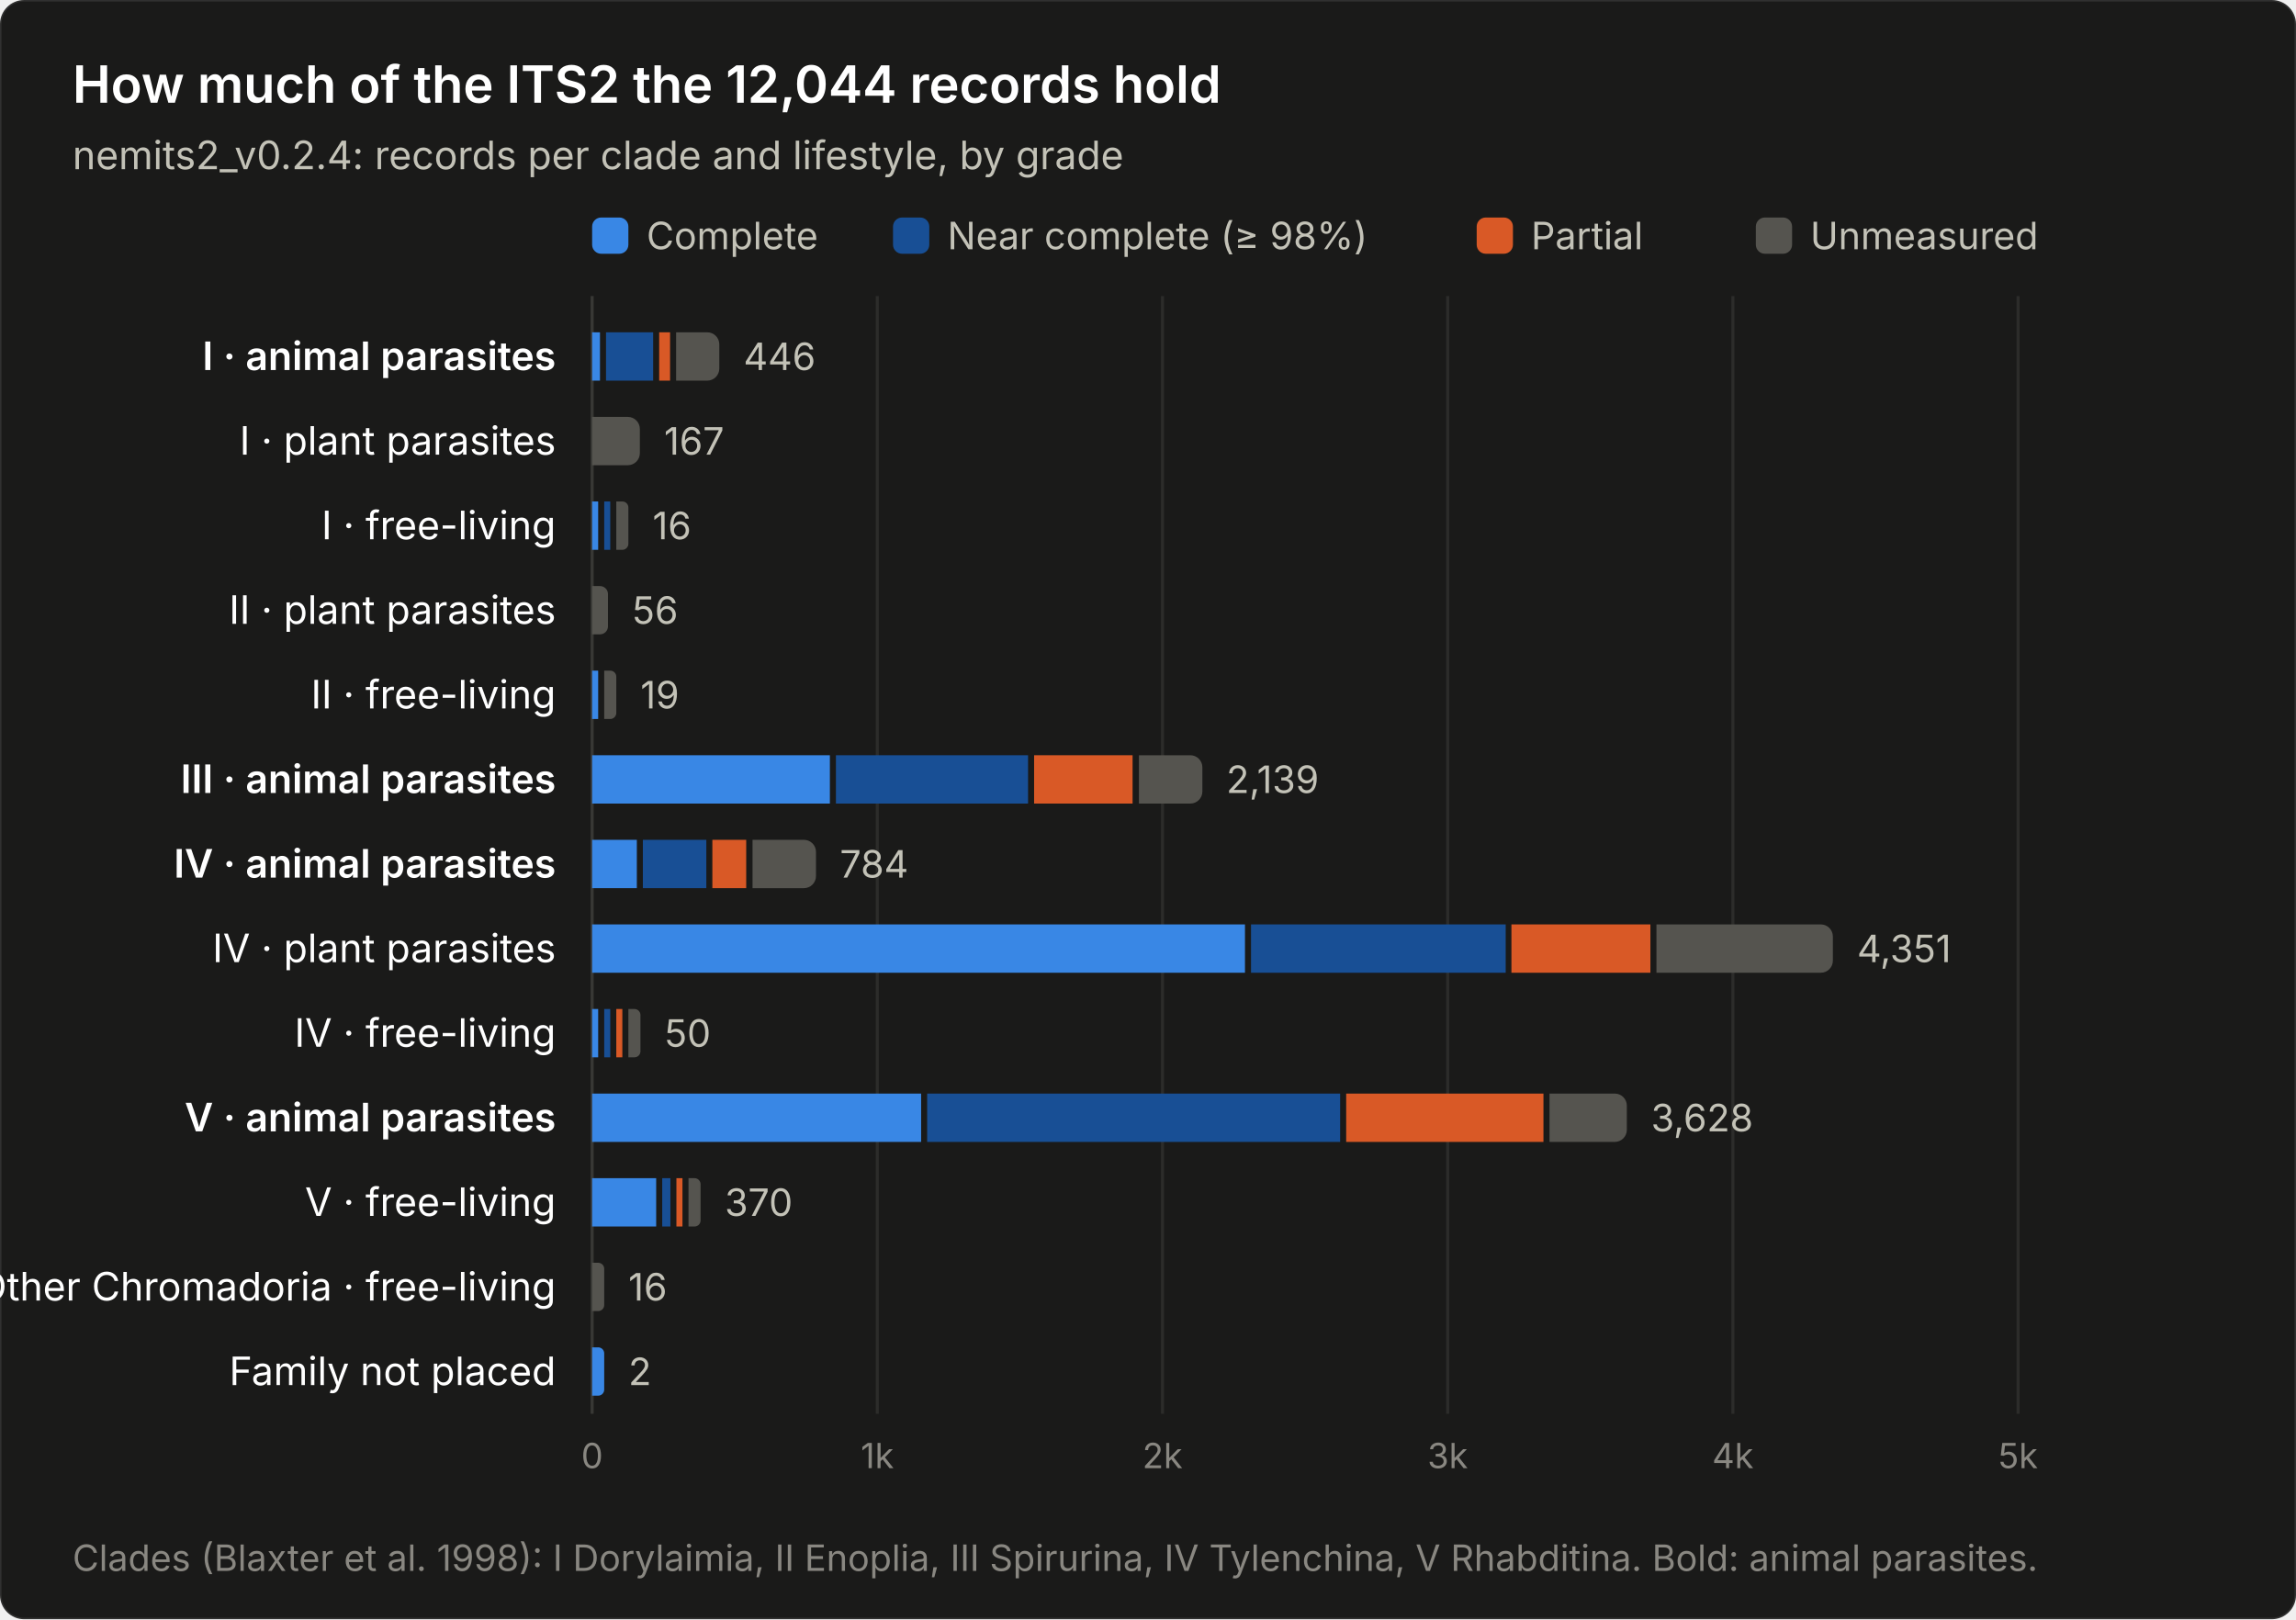
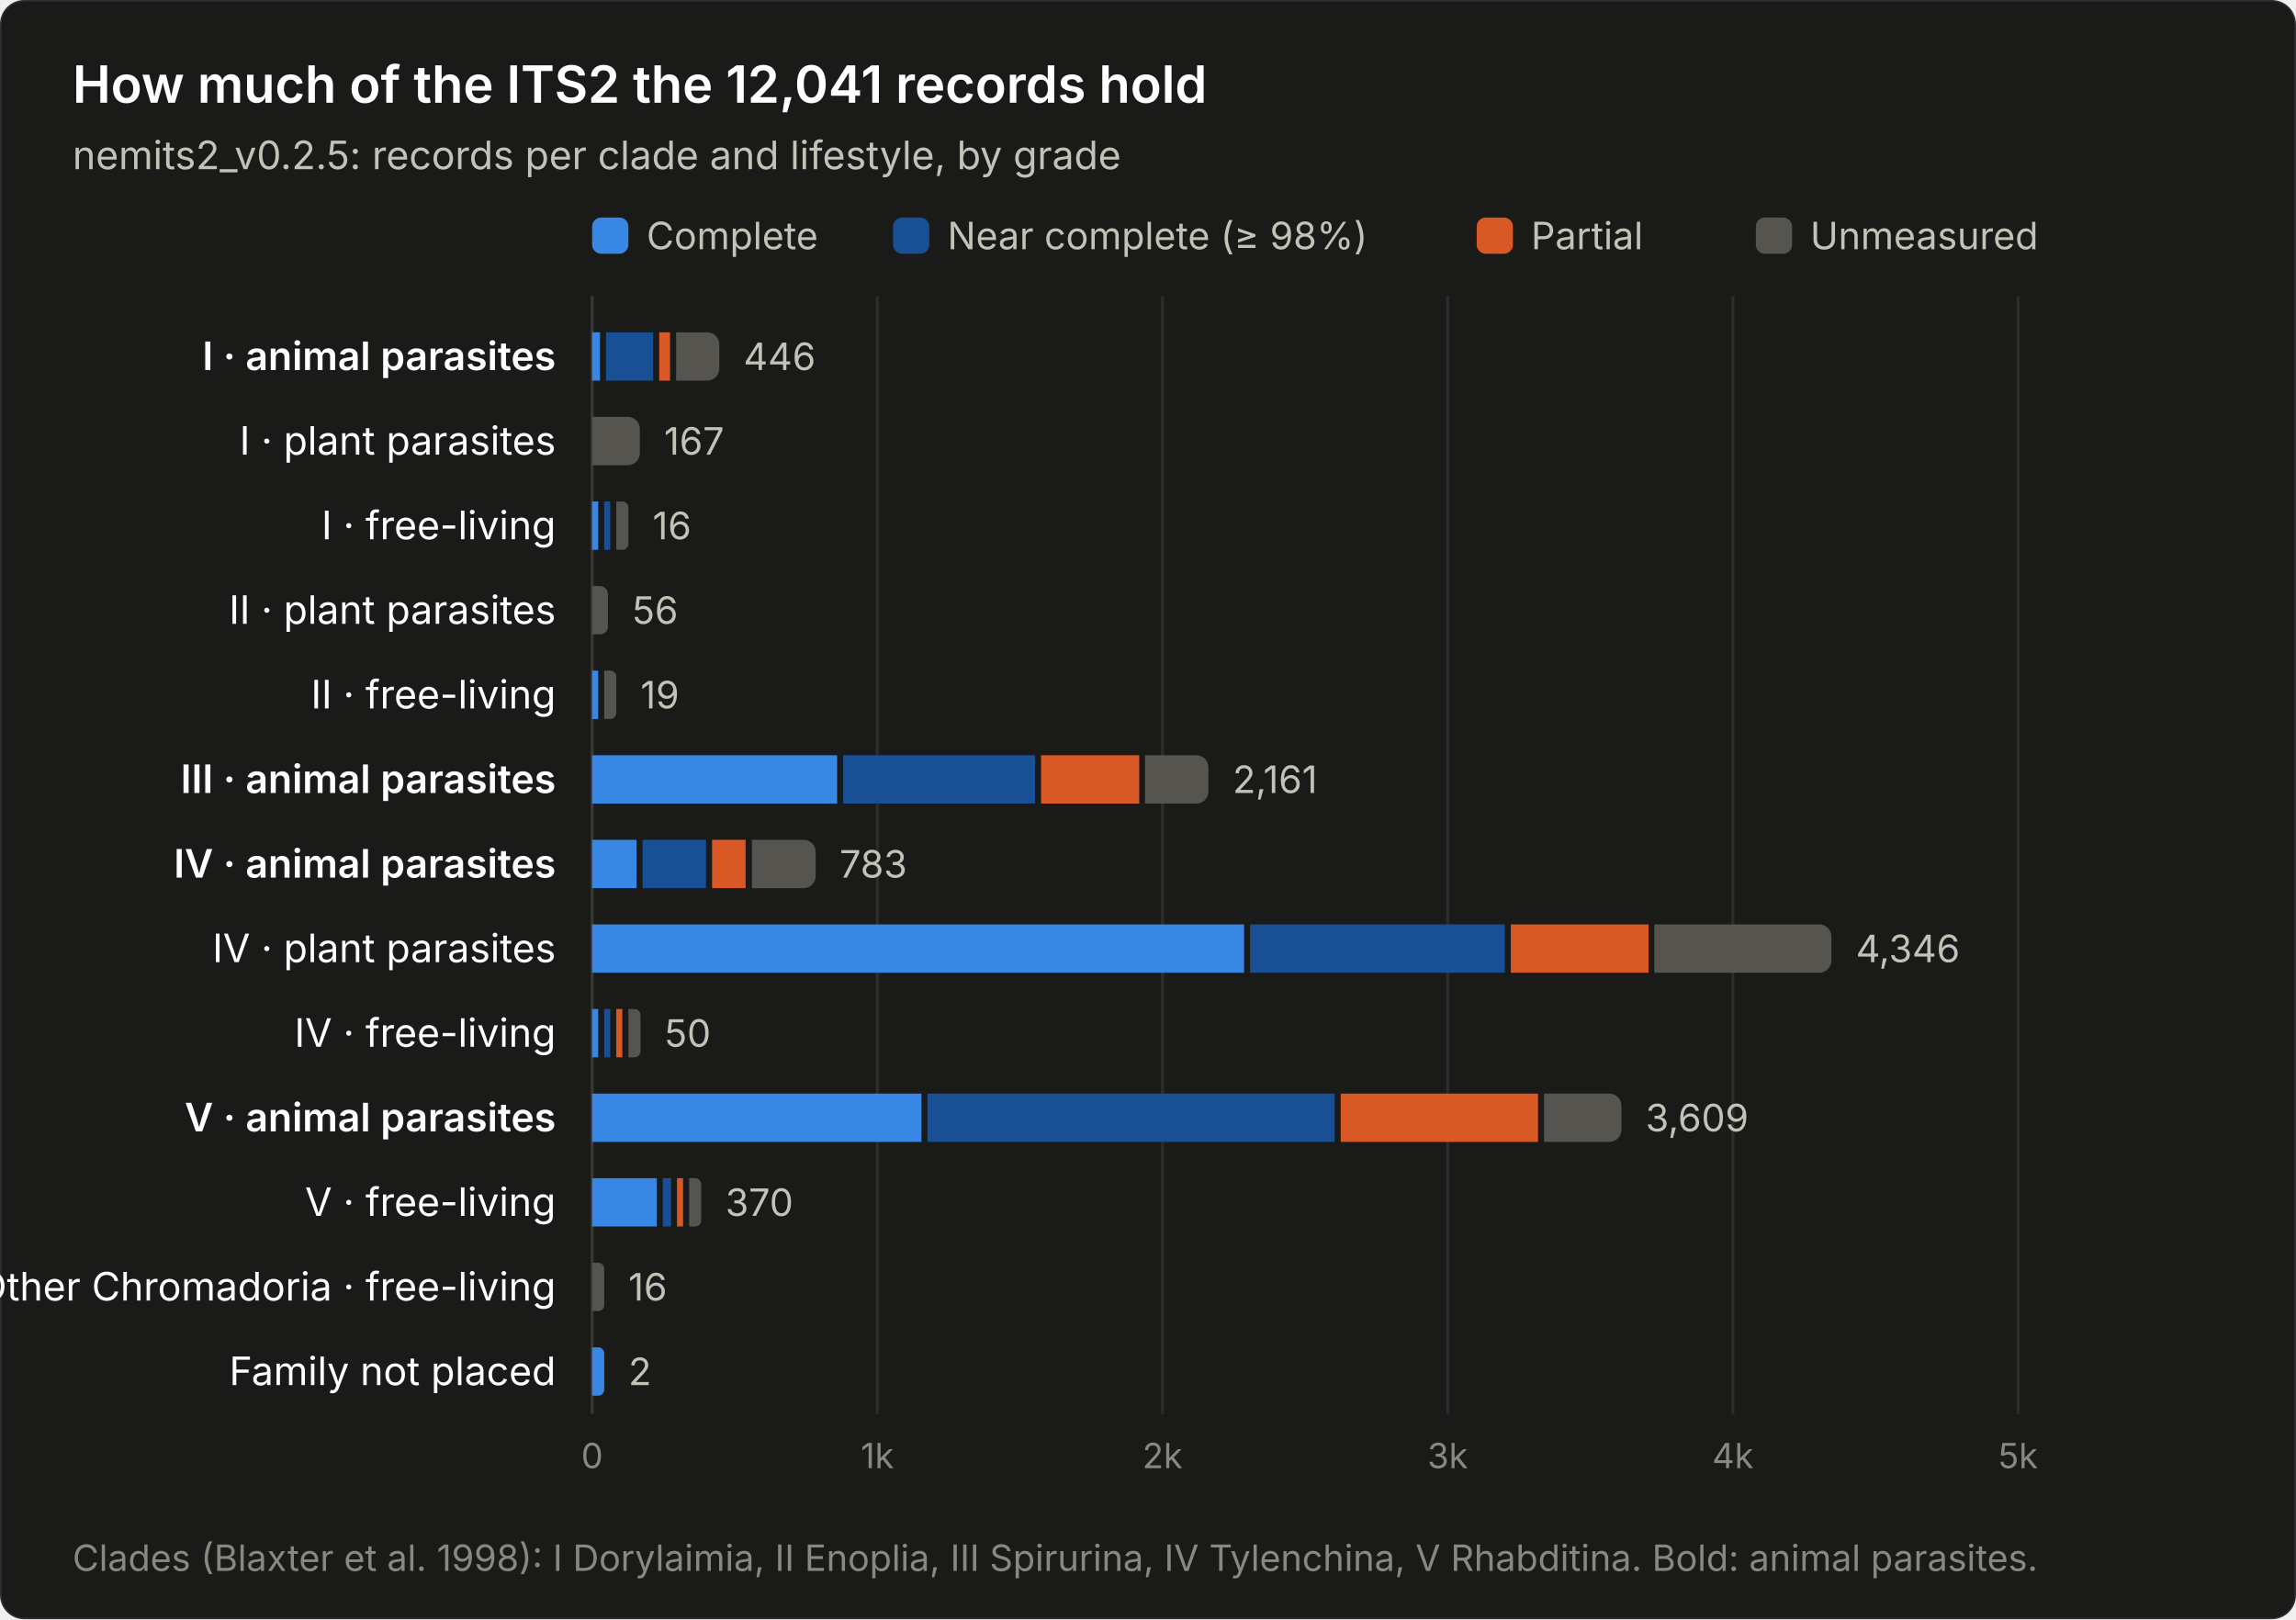
- <svg xmlns="http://www.w3.org/2000/svg" width="760" height="536" viewBox="0 0 760 536" font-family="system-ui, -apple-system, &quot;Segoe UI&quot;, sans-serif" role="img" aria-label="How much of the ITS2 the 12,044 records hold">
+ <svg xmlns="http://www.w3.org/2000/svg" width="760" height="536" viewBox="0 0 760 536" font-family="system-ui, -apple-system, &quot;Segoe UI&quot;, sans-serif" role="img" aria-label="How much of the ITS2 the 12,041 records hold">
  <rect width="760" height="536" rx="8" fill="#1a1a19" stroke="rgba(255,255,255,0.10)" />
-   <text x="24" y="34" font-size="17" font-weight="600" fill="#ffffff">How much of the ITS2 the 12,044 records hold</text>
-   <text x="24" y="56" font-size="13" fill="#c3c2b7">nemits2_v0.2.4: records per clade and lifestyle, by grade</text>
+   <text x="24" y="34" font-size="17" font-weight="600" fill="#ffffff">How much of the ITS2 the 12,041 records hold</text>
+   <text x="24" y="56" font-size="13" fill="#c3c2b7">nemits2_v0.2.5: records per clade and lifestyle, by grade</text>
  <rect x="196" y="72" width="12" height="12" rx="3" fill="#3987e5" />
  <text x="214" y="82.5" font-size="12.5" fill="#c3c2b7">Complete</text>
  <rect x="295.6" y="72" width="12" height="12" rx="3" fill="#184f95" />
  <text x="313.6" y="82.5" font-size="12.5" fill="#c3c2b7">Near complete (≥ 98%)</text>
  <rect x="488.8" y="72" width="12" height="12" rx="3" fill="#d95926" />
  <text x="506.8" y="82.5" font-size="12.5" fill="#c3c2b7">Partial</text>
  <rect x="581.2" y="72" width="12" height="12" rx="3" fill="#55544f" />
  <text x="599.2" y="82.5" font-size="12.5" fill="#c3c2b7">Unmeasured</text>
  <line x1="196.0" y1="98" x2="196.0" y2="468" stroke="#383835" stroke-width="1" />
  <text x="196.0" y="486" font-size="11.5" fill="#898781" text-anchor="middle" font-variant-numeric="tabular-nums">0</text>
  <line x1="290.4" y1="98" x2="290.4" y2="468" stroke="#2c2c2a" stroke-width="1" />
  <text x="290.4" y="486" font-size="11.5" fill="#898781" text-anchor="middle" font-variant-numeric="tabular-nums">1k</text>
  <line x1="384.8" y1="98" x2="384.8" y2="468" stroke="#2c2c2a" stroke-width="1" />
  <text x="384.8" y="486" font-size="11.5" fill="#898781" text-anchor="middle" font-variant-numeric="tabular-nums">2k</text>
  <line x1="479.2" y1="98" x2="479.2" y2="468" stroke="#2c2c2a" stroke-width="1" />
  <text x="479.2" y="486" font-size="11.5" fill="#898781" text-anchor="middle" font-variant-numeric="tabular-nums">3k</text>
  <line x1="573.6" y1="98" x2="573.6" y2="468" stroke="#2c2c2a" stroke-width="1" />
  <text x="573.6" y="486" font-size="11.5" fill="#898781" text-anchor="middle" font-variant-numeric="tabular-nums">4k</text>
  <line x1="668.0" y1="98" x2="668.0" y2="468" stroke="#2c2c2a" stroke-width="1" />
  <text x="668.0" y="486" font-size="11.5" fill="#898781" text-anchor="middle" font-variant-numeric="tabular-nums">5k</text>
  <text x="184" y="122.5" font-size="13" font-weight="600" fill="#ffffff" text-anchor="end">I · animal parasites</text>
  <rect x="196.0" y="110.0" width="2.6" height="16" fill="#3987e5" />
  <rect x="200.6" y="110.0" width="15.6" height="16" fill="#184f95" />
  <rect x="218.2" y="110.0" width="3.6" height="16" fill="#d95926" />
  <path d="M223.8,110.0 h10.3 a4,4 0 0 1 4,4 v8.0 a4,4 0 0 1 -4,4 h-10.3 z" fill="#55544f" />
  <text x="246.1" y="122.5" font-size="12.5" fill="#c3c2b7" font-variant-numeric="tabular-nums">446</text>
  <text x="184" y="150.5" font-size="13" font-weight="400" fill="#ffffff" text-anchor="end">I · plant parasites</text>
  <path d="M196.0,138.0 h11.8 a4,4 0 0 1 4,4 v8.0 a4,4 0 0 1 -4,4 h-11.8 z" fill="#55544f" />
  <text x="219.8" y="150.5" font-size="12.5" fill="#c3c2b7" font-variant-numeric="tabular-nums">167</text>
  <text x="184" y="178.5" font-size="13" font-weight="400" fill="#ffffff" text-anchor="end">I · free-living</text>
  <rect x="196.0" y="166.0" width="2.0" height="16" fill="#3987e5" />
  <rect x="200.0" y="166.0" width="2.0" height="16" fill="#184f95" />
  <path d="M204.0,166.0 h2.0 a2.0,2.0 0 0 1 2.0,2.0 v12.0 a2.0,2.0 0 0 1 -2.0,2.0 h-2.0 z" fill="#55544f" />
  <text x="216.0" y="178.5" font-size="12.5" fill="#c3c2b7" font-variant-numeric="tabular-nums">16</text>
  <text x="184" y="206.5" font-size="13" font-weight="400" fill="#ffffff" text-anchor="end">II · plant parasites</text>
  <path d="M196.0,194.0 h2.6 a2.643,2.643 0 0 1 2.643,2.643 v10.7 a2.643,2.643 0 0 1 -2.643,2.643 h-2.6 z" fill="#55544f" />
  <text x="209.3" y="206.5" font-size="12.5" fill="#c3c2b7" font-variant-numeric="tabular-nums">56</text>
  <text x="184" y="234.5" font-size="13" font-weight="400" fill="#ffffff" text-anchor="end">II · free-living</text>
  <rect x="196.0" y="222.0" width="2.0" height="16" fill="#3987e5" />
  <path d="M200.0,222.0 h2.0 a2.0,2.0 0 0 1 2.0,2.0 v12.0 a2.0,2.0 0 0 1 -2.0,2.0 h-2.0 z" fill="#55544f" />
  <text x="212.0" y="234.5" font-size="12.5" fill="#c3c2b7" font-variant-numeric="tabular-nums">19</text>
  <text x="184" y="262.5" font-size="13" font-weight="600" fill="#ffffff" text-anchor="end">III · animal parasites</text>
-   <rect x="196.0" y="250.0" width="78.7" height="16" fill="#3987e5" />
-   <rect x="276.7" y="250.0" width="63.6" height="16" fill="#184f95" />
-   <rect x="342.3" y="250.0" width="32.6" height="16" fill="#d95926" />
-   <path d="M377.0,250.0 h17.0 a4,4 0 0 1 4,4 v8.0 a4,4 0 0 1 -4,4 h-17.0 z" fill="#55544f" />
-   <text x="405.9" y="262.5" font-size="12.5" fill="#c3c2b7" font-variant-numeric="tabular-nums">2,139</text>
+   <rect x="196.0" y="250.0" width="81.1" height="16" fill="#3987e5" />
+   <rect x="279.1" y="250.0" width="63.5" height="16" fill="#184f95" />
+   <rect x="344.6" y="250.0" width="32.5" height="16" fill="#d95926" />
+   <path d="M379.0,250.0 h17.0 a4,4 0 0 1 4,4 v8.0 a4,4 0 0 1 -4,4 h-17.0 z" fill="#55544f" />
+   <text x="408.0" y="262.5" font-size="12.5" fill="#c3c2b7" font-variant-numeric="tabular-nums">2,161</text>
  <text x="184" y="290.5" font-size="13" font-weight="600" fill="#ffffff" text-anchor="end">IV · animal parasites</text>
-   <rect x="196.0" y="278.0" width="14.8" height="16" fill="#3987e5" />
-   <rect x="212.8" y="278.0" width="21.0" height="16" fill="#184f95" />
-   <rect x="235.8" y="278.0" width="11.2" height="16" fill="#d95926" />
-   <path d="M249.1,278.0 h17.0 a4,4 0 0 1 4,4 v8.0 a4,4 0 0 1 -4,4 h-17.0 z" fill="#55544f" />
-   <text x="278.0" y="290.5" font-size="12.5" fill="#c3c2b7" font-variant-numeric="tabular-nums">784</text>
+   <rect x="196.0" y="278.0" width="14.7" height="16" fill="#3987e5" />
+   <rect x="212.7" y="278.0" width="21.0" height="16" fill="#184f95" />
+   <rect x="235.7" y="278.0" width="11.1" height="16" fill="#d95926" />
+   <path d="M248.9,278.0 h17.1 a4,4 0 0 1 4,4 v8.0 a4,4 0 0 1 -4,4 h-17.1 z" fill="#55544f" />
+   <text x="277.9" y="290.5" font-size="12.5" fill="#c3c2b7" font-variant-numeric="tabular-nums">783</text>
  <text x="184" y="318.5" font-size="13" font-weight="400" fill="#ffffff" text-anchor="end">IV · plant parasites</text>
-   <rect x="196.0" y="306.0" width="216.1" height="16" fill="#3987e5" />
-   <rect x="414.1" y="306.0" width="84.3" height="16" fill="#184f95" />
-   <rect x="500.3" y="306.0" width="46.0" height="16" fill="#d95926" />
-   <path d="M548.3,306.0 h54.4 a4,4 0 0 1 4,4 v8.0 a4,4 0 0 1 -4,4 h-54.4 z" fill="#55544f" />
-   <text x="614.7" y="318.5" font-size="12.5" fill="#c3c2b7" font-variant-numeric="tabular-nums">4,351</text>
+   <rect x="196.0" y="306.0" width="215.8" height="16" fill="#3987e5" />
+   <rect x="413.8" y="306.0" width="84.3" height="16" fill="#184f95" />
+   <rect x="500.1" y="306.0" width="45.6" height="16" fill="#d95926" />
+   <path d="M547.6,306.0 h54.6 a4,4 0 0 1 4,4 v8.0 a4,4 0 0 1 -4,4 h-54.6 z" fill="#55544f" />
+   <text x="614.3" y="318.5" font-size="12.5" fill="#c3c2b7" font-variant-numeric="tabular-nums">4,346</text>
  <text x="184" y="346.5" font-size="13" font-weight="400" fill="#ffffff" text-anchor="end">IV · free-living</text>
  <rect x="196.0" y="334.0" width="2.0" height="16" fill="#3987e5" />
  <rect x="200.0" y="334.0" width="2.0" height="16" fill="#184f95" />
  <rect x="204.0" y="334.0" width="2.0" height="16" fill="#d95926" />
  <path d="M208.0,334.0 h2.0 a2.0,2.0 0 0 1 2.0,2.0 v12.0 a2.0,2.0 0 0 1 -2.0,2.0 h-2.0 z" fill="#55544f" />
  <text x="220.0" y="346.5" font-size="12.5" fill="#c3c2b7" font-variant-numeric="tabular-nums">50</text>
  <text x="184" y="374.5" font-size="13" font-weight="600" fill="#ffffff" text-anchor="end">V · animal parasites</text>
-   <rect x="196.0" y="362.0" width="108.9" height="16" fill="#3987e5" />
-   <rect x="306.9" y="362.0" width="136.7" height="16" fill="#184f95" />
-   <rect x="445.6" y="362.0" width="65.3" height="16" fill="#d95926" />
-   <path d="M512.9,362.0 h21.6 a4,4 0 0 1 4,4 v8.0 a4,4 0 0 1 -4,4 h-21.6 z" fill="#55544f" />
-   <text x="546.5" y="374.5" font-size="12.5" fill="#c3c2b7" font-variant-numeric="tabular-nums">3,628</text>
+   <rect x="196.0" y="362.0" width="109.0" height="16" fill="#3987e5" />
+   <rect x="307.0" y="362.0" width="134.8" height="16" fill="#184f95" />
+   <rect x="443.8" y="362.0" width="65.3" height="16" fill="#d95926" />
+   <path d="M511.1,362.0 h21.6 a4,4 0 0 1 4,4 v8.0 a4,4 0 0 1 -4,4 h-21.6 z" fill="#55544f" />
+   <text x="544.7" y="374.5" font-size="12.5" fill="#c3c2b7" font-variant-numeric="tabular-nums">3,609</text>
  <text x="184" y="402.5" font-size="13" font-weight="400" fill="#ffffff" text-anchor="end">V · free-living</text>
-   <rect x="196.0" y="390.0" width="21.2" height="16" fill="#3987e5" />
-   <rect x="219.2" y="390.0" width="2.7" height="16" fill="#184f95" />
-   <rect x="223.9" y="390.0" width="2.0" height="16" fill="#d95926" />
-   <path d="M227.9,390.0 h2.0 a2.0,2.0 0 0 1 2.0,2.0 v12.0 a2.0,2.0 0 0 1 -2.0,2.0 h-2.0 z" fill="#55544f" />
-   <text x="239.9" y="402.5" font-size="12.5" fill="#c3c2b7" font-variant-numeric="tabular-nums">370</text>
+   <rect x="196.0" y="390.0" width="21.4" height="16" fill="#3987e5" />
+   <rect x="219.4" y="390.0" width="2.7" height="16" fill="#184f95" />
+   <rect x="224.1" y="390.0" width="2.0" height="16" fill="#d95926" />
+   <path d="M228.1,390.0 h2.0 a2.0,2.0 0 0 1 2.0,2.0 v12.0 a2.0,2.0 0 0 1 -2.0,2.0 h-2.0 z" fill="#55544f" />
+   <text x="240.1" y="402.5" font-size="12.5" fill="#c3c2b7" font-variant-numeric="tabular-nums">370</text>
  <text x="184" y="430.5" font-size="13" font-weight="400" fill="#ffffff" text-anchor="end">Other Chromadoria · free-living</text>
  <path d="M196.0,418.0 h2.0 a2.0,2.0 0 0 1 2.0,2.0 v12.0 a2.0,2.0 0 0 1 -2.0,2.0 h-2.0 z" fill="#55544f" />
  <text x="208.0" y="430.5" font-size="12.5" fill="#c3c2b7" font-variant-numeric="tabular-nums">16</text>
  <text x="184" y="458.5" font-size="13" font-weight="400" fill="#ffffff" text-anchor="end">Family not placed</text>
  <path d="M196.0,446.0 h2.0 a2.0,2.0 0 0 1 2.0,2.0 v12.0 a2.0,2.0 0 0 1 -2.0,2.0 h-2.0 z" fill="#3987e5" />
  <text x="208.0" y="458.5" font-size="12.5" fill="#c3c2b7" font-variant-numeric="tabular-nums">2</text>
  <text x="24" y="520" font-size="12" fill="#898781">Clades (Blaxter et al. 1998): I Dorylaimia, II Enoplia, III Spirurina, IV Tylenchina, V Rhabditina. Bold: animal parasites.</text>
</svg>
